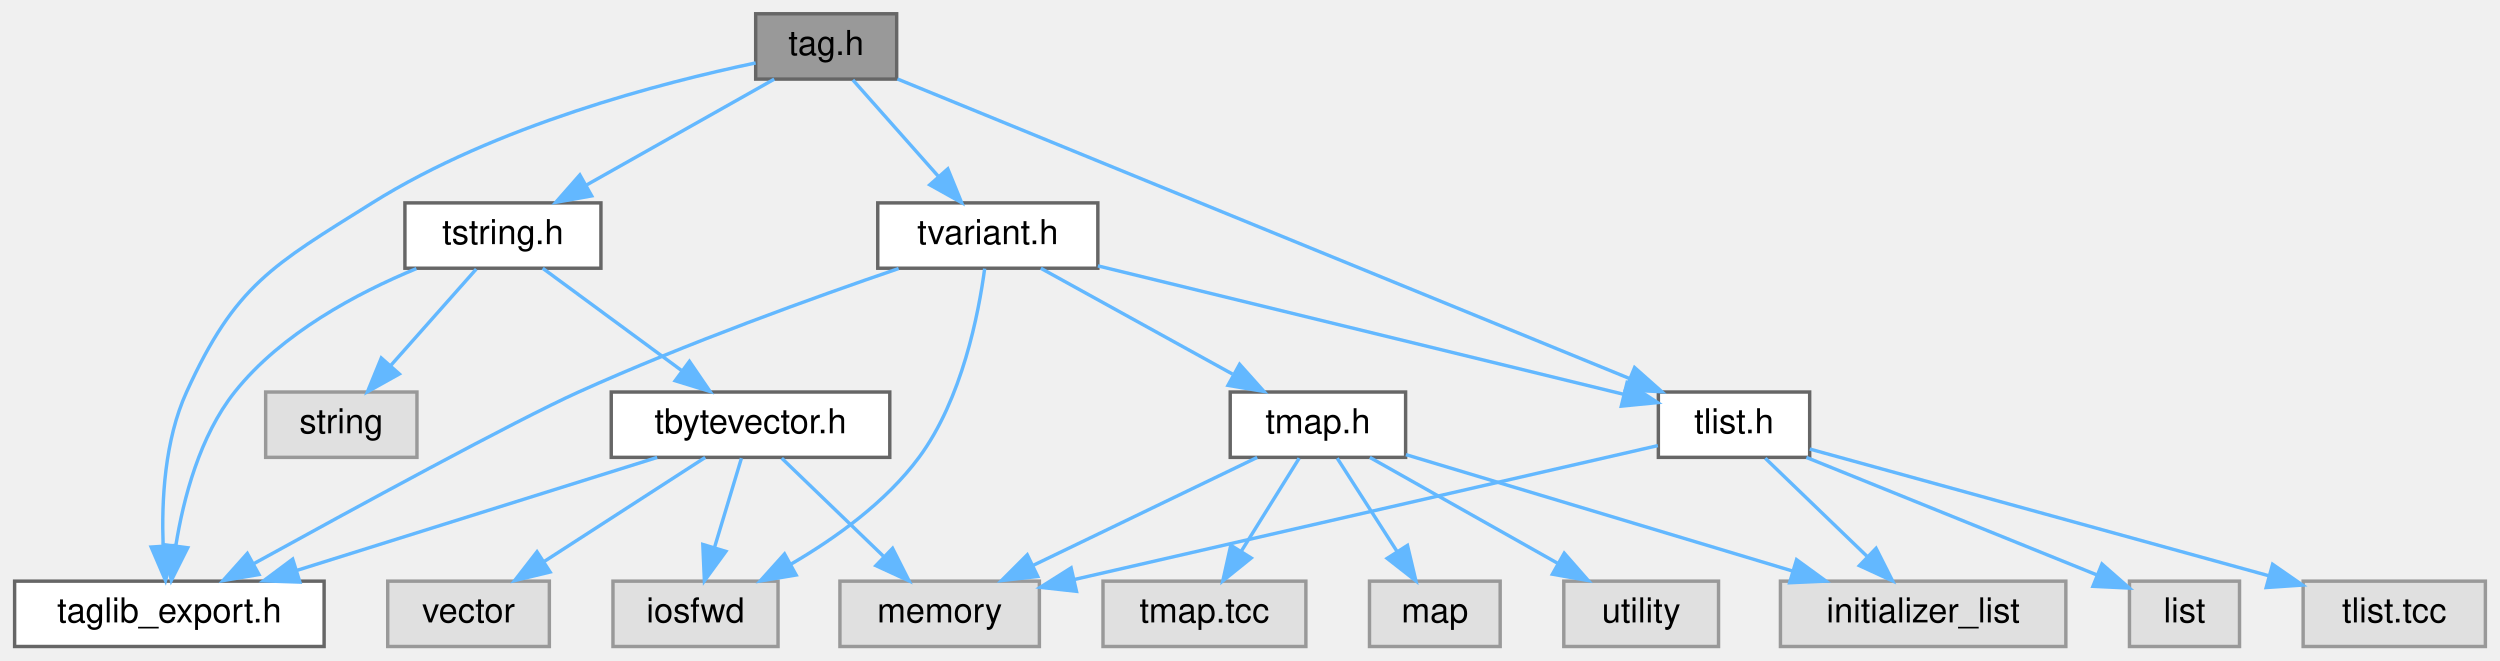
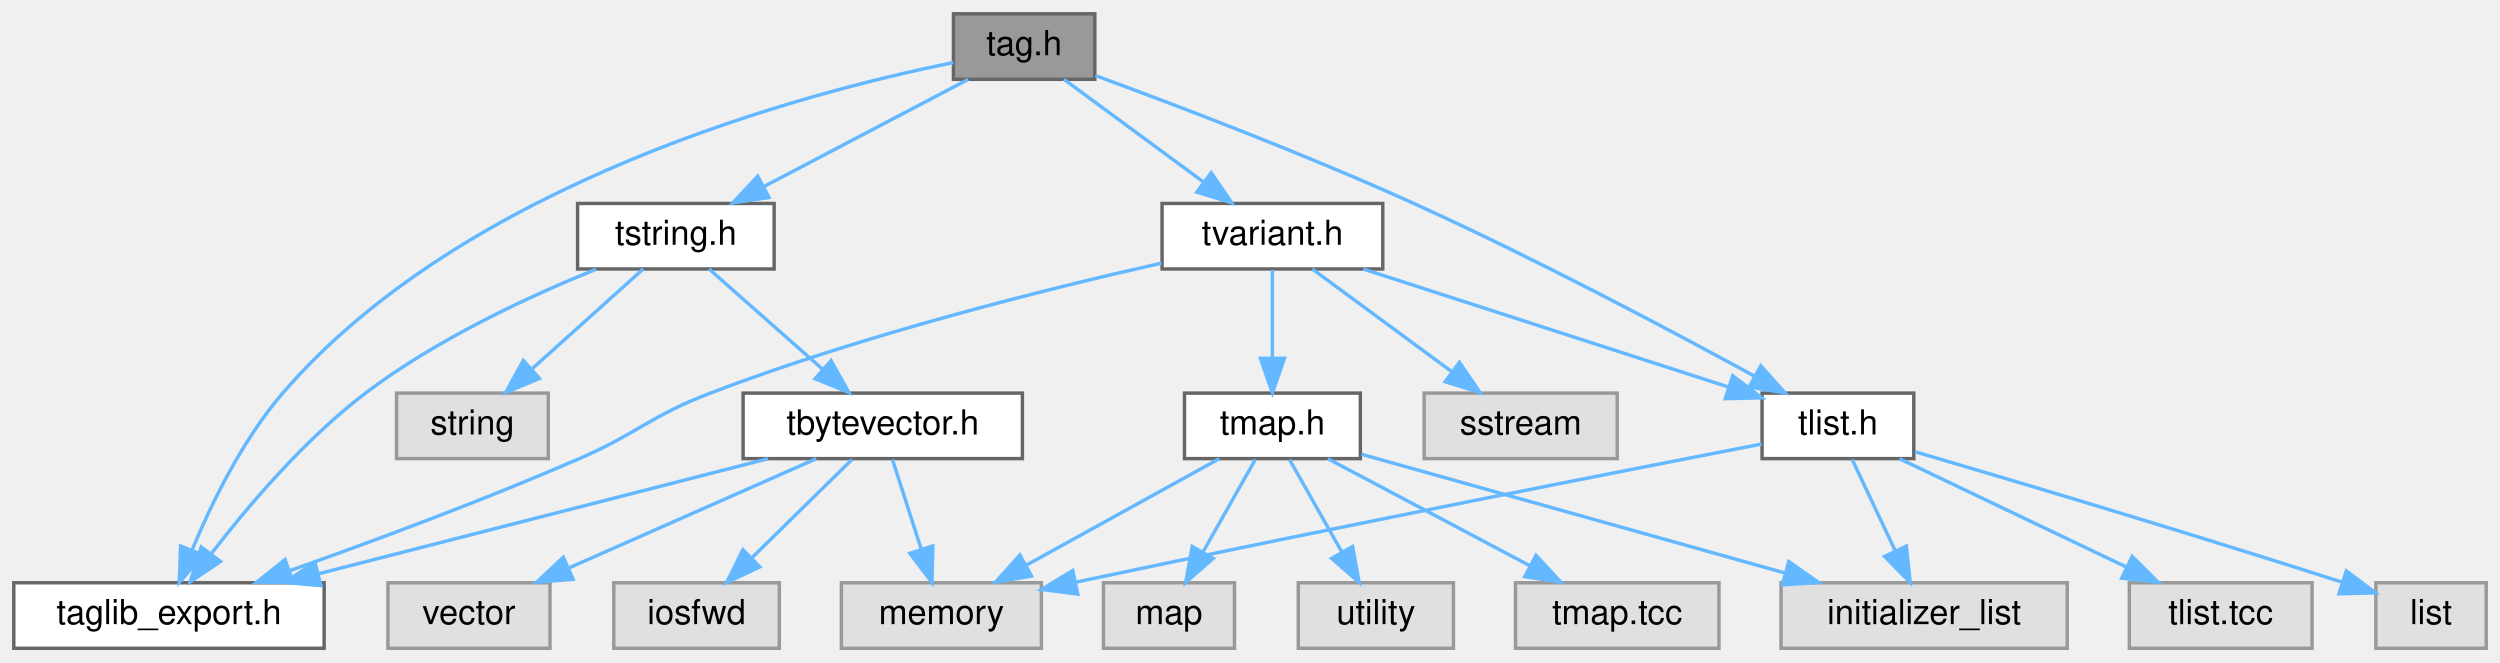
- <svg xmlns="http://www.w3.org/2000/svg" xmlns:xlink="http://www.w3.org/1999/xlink" width="727pt" height="192pt" viewBox="0.00 0.00 726.50 192.00">
+ <svg xmlns="http://www.w3.org/2000/svg" xmlns:xlink="http://www.w3.org/1999/xlink" width="725pt" height="192pt" viewBox="0.00 0.00 725.00 192.00">
  <g id="graph0" class="graph" transform="scale(1 1) rotate(0) translate(4 188)">
    <g id="Node000001" class="node">
      <g id="a_Node000001">
        <a xlink:title=" ">
-           <polygon fill="#999999" stroke="#666666" points="256.5,-184 215.5,-184 215.5,-165 256.5,-165 256.5,-184" />
-           <text text-anchor="middle" x="236" y="-172" font-family="Helvetica,sans-Serif" font-size="10.00">tag.h</text>
+           <polygon fill="#999999" stroke="#666666" points="313.5,-184 272.5,-184 272.5,-165 313.5,-165 313.5,-184" />
+           <text text-anchor="middle" x="293" y="-172" font-family="Helvetica,sans-Serif" font-size="10.00">tag.h</text>
        </a>
      </g>
    </g>
    <g id="Node000002" class="node">
      <g id="a_Node000002">
        <a xlink:href="taglib__export_8h.html" target="_top" xlink:title=" ">
          <polygon fill="white" stroke="#666666" points="90,-19 0,-19 0,0 90,0 90,-19" />
          <text text-anchor="middle" x="45" y="-7" font-family="Helvetica,sans-Serif" font-size="10.00">taglib_export.h</text>
        </a>
      </g>
    </g>
    <g id="edge1_Node000001_Node000002" class="edge">
      <g id="a_edge1_Node000001_Node000002">
        <a xlink:title=" ">
-           <path fill="none" stroke="#63b8ff" d="M215.49,-169.7C188.38,-164.02 139.86,-151.48 104,-129 74.97,-110.81 64.2,-105.18 50,-74 43.62,-59.99 42.7,-42.44 43.19,-29.34" />
-           <polygon fill="#63b8ff" stroke="#63b8ff" points="46.69,-29.39 43.88,-19.18 39.71,-28.92 46.69,-29.39" />
+           <path fill="none" stroke="#63b8ff" d="M272.44,-169.86C229.71,-161.2 130.93,-135.35 78,-74 66.35,-60.49 57.38,-42.15 51.76,-28.66" />
+           <polygon fill="#63b8ff" stroke="#63b8ff" points="54.9,-27.08 47.98,-19.06 48.38,-29.65 54.9,-27.08" />
        </a>
      </g>
    </g>
    <g id="Node000003" class="node">
      <g id="a_Node000003">
        <a xlink:href="tstring_8h.html" target="_top" xlink:title=" ">
-           <polygon fill="white" stroke="#666666" points="170.5,-129 113.5,-129 113.5,-110 170.5,-110 170.5,-129" />
-           <text text-anchor="middle" x="142" y="-117" font-family="Helvetica,sans-Serif" font-size="10.00">tstring.h</text>
+           <polygon fill="white" stroke="#666666" points="220.5,-129 163.5,-129 163.5,-110 220.5,-110 220.5,-129" />
+           <text text-anchor="middle" x="192" y="-117" font-family="Helvetica,sans-Serif" font-size="10.00">tstring.h</text>
        </a>
      </g>
    </g>
    <g id="edge2_Node000001_Node000003" class="edge">
      <g id="a_edge2_Node000001_Node000003">
        <a xlink:title=" ">
-           <path fill="none" stroke="#63b8ff" d="M220.9,-164.98C206.18,-156.69 183.58,-143.94 166.33,-134.22" />
-           <polygon fill="#63b8ff" stroke="#63b8ff" points="167.81,-131.03 157.38,-129.17 164.37,-137.13 167.81,-131.03" />
+           <path fill="none" stroke="#63b8ff" d="M276.77,-164.98C260.82,-156.61 236.22,-143.7 217.62,-133.95" />
+           <polygon fill="#63b8ff" stroke="#63b8ff" points="219,-130.72 208.52,-129.17 215.75,-136.92 219,-130.72" />
        </a>
      </g>
    </g>
    <g id="Node000009" class="node">
      <g id="a_Node000009">
        <a xlink:href="tlist_8h.html" target="_top" xlink:title=" ">
-           <polygon fill="white" stroke="#666666" points="522,-74 478,-74 478,-55 522,-55 522,-74" />
-           <text text-anchor="middle" x="500" y="-62" font-family="Helvetica,sans-Serif" font-size="10.00">tlist.h</text>
+           <polygon fill="white" stroke="#666666" points="551,-74 507,-74 507,-55 551,-55 551,-74" />
+           <text text-anchor="middle" x="529" y="-62" font-family="Helvetica,sans-Serif" font-size="10.00">tlist.h</text>
        </a>
      </g>
    </g>
    <g id="edge10_Node000001_Node000009" class="edge">
      <g id="a_edge10_Node000001_Node000009">
        <a xlink:title=" ">
-           <path fill="none" stroke="#63b8ff" d="M256.72,-165.03C303.06,-146.07 415.29,-100.15 469.58,-77.94" />
-           <polygon fill="#63b8ff" stroke="#63b8ff" points="471.09,-81.11 479.02,-74.08 468.43,-74.63 471.09,-81.11" />
+           <path fill="none" stroke="#63b8ff" d="M313.67,-166.08C336.53,-157.7 374.32,-143.37 406,-129 440.97,-113.14 480.21,-92.34 504.76,-78.94" />
+           <polygon fill="#63b8ff" stroke="#63b8ff" points="506.63,-81.91 513.71,-74.03 503.26,-75.77 506.63,-81.91" />
        </a>
      </g>
    </g>
    <g id="Node000013" class="node">
      <g id="a_Node000013">
        <a xlink:href="tvariant_8h.html" target="_top" xlink:title=" ">
-           <polygon fill="white" stroke="#666666" points="315,-129 251,-129 251,-110 315,-110 315,-129" />
-           <text text-anchor="middle" x="283" y="-117" font-family="Helvetica,sans-Serif" font-size="10.00">tvariant.h</text>
+           <polygon fill="white" stroke="#666666" points="397,-129 333,-129 333,-110 397,-110 397,-129" />
+           <text text-anchor="middle" x="365" y="-117" font-family="Helvetica,sans-Serif" font-size="10.00">tvariant.h</text>
        </a>
      </g>
    </g>
    <g id="edge15_Node000001_Node000013" class="edge">
      <g id="a_edge15_Node000001_Node000013">
        <a xlink:title=" ">
-           <path fill="none" stroke="#63b8ff" d="M243.76,-164.75C250.47,-157.18 260.34,-146.05 268.51,-136.84" />
-           <polygon fill="#63b8ff" stroke="#63b8ff" points="271.37,-138.89 275.38,-129.09 266.13,-134.25 271.37,-138.89" />
+           <path fill="none" stroke="#63b8ff" d="M304.57,-164.98C315.42,-157 331.88,-144.88 344.88,-135.31" />
+           <polygon fill="#63b8ff" stroke="#63b8ff" points="347.24,-137.92 353.22,-129.17 343.09,-132.28 347.24,-137.92" />
        </a>
      </g>
    </g>
    <g id="edge9_Node000003_Node000002" class="edge">
      <g id="a_edge9_Node000003_Node000002">
        <a xlink:title=" ">
-           <path fill="none" stroke="#63b8ff" d="M116.83,-109.89C99.63,-102.79 77.58,-91.09 64,-74 53.82,-61.19 49.09,-43.02 46.89,-29.4" />
-           <polygon fill="#63b8ff" stroke="#63b8ff" points="50.33,-28.71 45.58,-19.24 43.39,-29.61 50.33,-28.71" />
+           <path fill="none" stroke="#63b8ff" d="M168.82,-109.91C149.78,-102.2 122.69,-89.7 102,-74 84.38,-60.63 67.93,-41.26 57.27,-27.43" />
+           <polygon fill="#63b8ff" stroke="#63b8ff" points="59.95,-25.17 51.15,-19.26 54.35,-29.37 59.95,-25.17" />
        </a>
      </g>
    </g>
    <g id="Node000004" class="node">
      <g id="a_Node000004">
        <a xlink:title=" ">
-           <polygon fill="#e0e0e0" stroke="#999999" points="117,-74 73,-74 73,-55 117,-55 117,-74" />
-           <text text-anchor="middle" x="95" y="-62" font-family="Helvetica,sans-Serif" font-size="10.00">string</text>
+           <polygon fill="#e0e0e0" stroke="#999999" points="155,-74 111,-74 111,-55 155,-55 155,-74" />
+           <text text-anchor="middle" x="133" y="-62" font-family="Helvetica,sans-Serif" font-size="10.00">string</text>
        </a>
      </g>
    </g>
    <g id="edge3_Node000003_Node000004" class="edge">
      <g id="a_edge3_Node000003_Node000004">
        <a xlink:title=" ">
-           <path fill="none" stroke="#63b8ff" d="M134.24,-109.75C127.53,-102.18 117.66,-91.05 109.49,-81.84" />
-           <polygon fill="#63b8ff" stroke="#63b8ff" points="111.87,-79.25 102.62,-74.09 106.63,-83.89 111.87,-79.25" />
+           <path fill="none" stroke="#63b8ff" d="M182.52,-109.98C173.8,-102.15 160.66,-90.34 150.1,-80.86" />
+           <polygon fill="#63b8ff" stroke="#63b8ff" points="152.43,-78.25 142.65,-74.17 147.75,-83.46 152.43,-78.25" />
        </a>
      </g>
    </g>
    <g id="Node000005" class="node">
      <g id="a_Node000005">
        <a xlink:href="tbytevector_8h.html" target="_top" xlink:title=" ">
-           <polygon fill="white" stroke="#666666" points="254.5,-74 173.5,-74 173.5,-55 254.5,-55 254.5,-74" />
-           <text text-anchor="middle" x="214" y="-62" font-family="Helvetica,sans-Serif" font-size="10.00">tbytevector.h</text>
+           <polygon fill="white" stroke="#666666" points="292.5,-74 211.5,-74 211.5,-55 292.5,-55 292.5,-74" />
+           <text text-anchor="middle" x="252" y="-62" font-family="Helvetica,sans-Serif" font-size="10.00">tbytevector.h</text>
        </a>
      </g>
    </g>
    <g id="edge4_Node000003_Node000005" class="edge">
      <g id="a_edge4_Node000003_Node000005">
        <a xlink:title=" ">
-           <path fill="none" stroke="#63b8ff" d="M153.57,-109.98C164.42,-102 180.88,-89.88 193.88,-80.31" />
-           <polygon fill="#63b8ff" stroke="#63b8ff" points="196.24,-82.92 202.22,-74.17 192.09,-77.28 196.24,-82.92" />
+           <path fill="none" stroke="#63b8ff" d="M201.64,-109.98C210.51,-102.15 223.87,-90.34 234.61,-80.86" />
+           <polygon fill="#63b8ff" stroke="#63b8ff" points="237.01,-83.41 242.18,-74.17 232.37,-78.17 237.01,-83.41" />
        </a>
      </g>
    </g>
    <g id="edge8_Node000005_Node000002" class="edge">
      <g id="a_edge8_Node000005_Node000002">
        <a xlink:title=" ">
-           <path fill="none" stroke="#63b8ff" d="M186.85,-54.98C158.47,-46.09 113.77,-32.07 82.14,-22.15" />
-           <polygon fill="#63b8ff" stroke="#63b8ff" points="82.95,-18.73 72.37,-19.08 80.86,-25.41 82.95,-18.73" />
+           <path fill="none" stroke="#63b8ff" d="M218.74,-54.98C183.39,-45.93 127.33,-31.58 88.49,-21.64" />
+           <polygon fill="#63b8ff" stroke="#63b8ff" points="89.07,-18.17 78.52,-19.08 87.34,-24.95 89.07,-18.17" />
        </a>
      </g>
    </g>
    <g id="Node000006" class="node">
      <g id="a_Node000006">
        <a xlink:title=" ">
          <polygon fill="#e0e0e0" stroke="#999999" points="298,-19 240,-19 240,0 298,0 298,-19" />
          <text text-anchor="middle" x="269" y="-7" font-family="Helvetica,sans-Serif" font-size="10.00">memory</text>
        </a>
      </g>
    </g>
    <g id="edge5_Node000005_Node000006" class="edge">
      <g id="a_edge5_Node000005_Node000006">
        <a xlink:title=" ">
-           <path fill="none" stroke="#63b8ff" d="M223.08,-54.75C231.09,-47.03 242.96,-35.6 252.62,-26.28" />
-           <polygon fill="#63b8ff" stroke="#63b8ff" points="255.31,-28.55 260.09,-19.09 250.46,-23.51 255.31,-28.55" />
+           <path fill="none" stroke="#63b8ff" d="M254.81,-54.75C257.06,-47.72 260.3,-37.62 263.12,-28.84" />
+           <polygon fill="#63b8ff" stroke="#63b8ff" points="266.52,-29.68 266.25,-19.09 259.86,-27.54 266.52,-29.68" />
        </a>
      </g>
    </g>
    <g id="Node000007" class="node">
      <g id="a_Node000007">
        <a xlink:title=" ">
          <polygon fill="#e0e0e0" stroke="#999999" points="155.5,-19 108.5,-19 108.5,0 155.5,0 155.5,-19" />
          <text text-anchor="middle" x="132" y="-7" font-family="Helvetica,sans-Serif" font-size="10.00">vector</text>
        </a>
      </g>
    </g>
    <g id="edge6_Node000005_Node000007" class="edge">
      <g id="a_edge6_Node000005_Node000007">
        <a xlink:title=" ">
-           <path fill="none" stroke="#63b8ff" d="M200.83,-54.98C188.23,-46.84 169,-34.41 154.06,-24.76" />
-           <polygon fill="#63b8ff" stroke="#63b8ff" points="155.71,-21.66 145.41,-19.17 151.91,-27.54 155.71,-21.66" />
+           <path fill="none" stroke="#63b8ff" d="M232.72,-54.98C213.33,-46.42 183.19,-33.11 160.93,-23.28" />
+           <polygon fill="#63b8ff" stroke="#63b8ff" points="162.19,-20.01 151.63,-19.17 159.36,-26.41 162.19,-20.01" />
        </a>
      </g>
    </g>
    <g id="Node000008" class="node">
      <g id="a_Node000008">
        <a xlink:title=" ">
          <polygon fill="#e0e0e0" stroke="#999999" points="222,-19 174,-19 174,0 222,0 222,-19" />
          <text text-anchor="middle" x="198" y="-7" font-family="Helvetica,sans-Serif" font-size="10.00">iosfwd</text>
        </a>
      </g>
    </g>
    <g id="edge7_Node000005_Node000008" class="edge">
      <g id="a_edge7_Node000005_Node000008">
        <a xlink:title=" ">
-           <path fill="none" stroke="#63b8ff" d="M211.36,-54.75C209.24,-47.72 206.19,-37.62 203.54,-28.84" />
-           <polygon fill="#63b8ff" stroke="#63b8ff" points="206.83,-27.65 200.59,-19.09 200.13,-29.67 206.83,-27.65" />
+           <path fill="none" stroke="#63b8ff" d="M243.08,-54.75C235.22,-47.03 223.57,-35.6 214.08,-26.28" />
+           <polygon fill="#63b8ff" stroke="#63b8ff" points="216.34,-23.6 206.75,-19.09 211.44,-28.59 216.34,-23.6" />
        </a>
      </g>
    </g>
    <g id="edge13_Node000009_Node000006" class="edge">
      <g id="a_edge13_Node000009_Node000006">
        <a xlink:title=" ">
-           <path fill="none" stroke="#63b8ff" d="M477.85,-58.42C438.74,-49.44 356.97,-30.68 308.15,-19.48" />
-           <polygon fill="#63b8ff" stroke="#63b8ff" points="308.79,-16.04 298.26,-17.21 307.23,-22.86 308.79,-16.04" />
+           <path fill="none" stroke="#63b8ff" d="M506.91,-59.24C468.6,-51.82 387.11,-35.87 308.15,-19.21" />
+           <polygon fill="#63b8ff" stroke="#63b8ff" points="308.54,-15.71 298.03,-17.06 307.09,-22.56 308.54,-15.71" />
        </a>
      </g>
    </g>
    <g id="Node000010" class="node">
      <g id="a_Node000010">
        <a xlink:title=" ">
-           <polygon fill="#e0e0e0" stroke="#999999" points="647,-19 615,-19 615,0 647,0 647,-19" />
-           <text text-anchor="middle" x="631" y="-7" font-family="Helvetica,sans-Serif" font-size="10.00">list</text>
+           <polygon fill="#e0e0e0" stroke="#999999" points="717,-19 685,-19 685,0 717,0 717,-19" />
+           <text text-anchor="middle" x="701" y="-7" font-family="Helvetica,sans-Serif" font-size="10.00">list</text>
        </a>
      </g>
    </g>
    <g id="edge11_Node000009_Node000010" class="edge">
      <g id="a_edge11_Node000009_Node000010">
        <a xlink:title=" ">
-           <path fill="none" stroke="#63b8ff" d="M521.05,-54.98C544.06,-45.67 580.93,-30.76 605.55,-20.8" />
-           <polygon fill="#63b8ff" stroke="#63b8ff" points="607,-23.98 614.96,-16.99 604.38,-17.5 607,-23.98" />
+           <path fill="none" stroke="#63b8ff" d="M551.49,-56.95C578.64,-48.98 625.91,-34.94 675.31,-19.14" />
+           <polygon fill="#63b8ff" stroke="#63b8ff" points="676.44,-22.46 684.89,-16.07 674.3,-15.79 676.44,-22.46" />
        </a>
      </g>
    </g>
    <g id="Node000011" class="node">
      <g id="a_Node000011">
        <a xlink:title=" ">
-           <polygon fill="#e0e0e0" stroke="#999999" points="596.5,-19 513.5,-19 513.5,0 596.5,0 596.5,-19" />
-           <text text-anchor="middle" x="555" y="-7" font-family="Helvetica,sans-Serif" font-size="10.00">initializer_list</text>
+           <polygon fill="#e0e0e0" stroke="#999999" points="595.5,-19 512.5,-19 512.5,0 595.5,0 595.5,-19" />
+           <text text-anchor="middle" x="554" y="-7" font-family="Helvetica,sans-Serif" font-size="10.00">initializer_list</text>
        </a>
      </g>
    </g>
    <g id="edge12_Node000009_Node000011" class="edge">
      <g id="a_edge12_Node000009_Node000011">
        <a xlink:title=" ">
-           <path fill="none" stroke="#63b8ff" d="M509.08,-54.75C517.09,-47.03 528.96,-35.6 538.62,-26.28" />
-           <polygon fill="#63b8ff" stroke="#63b8ff" points="541.31,-28.55 546.09,-19.09 536.46,-23.51 541.31,-28.55" />
+           <path fill="none" stroke="#63b8ff" d="M533.13,-54.75C536.51,-47.57 541.42,-37.18 545.62,-28.27" />
+           <polygon fill="#63b8ff" stroke="#63b8ff" points="548.85,-29.63 549.95,-19.09 542.52,-26.64 548.85,-29.63" />
        </a>
      </g>
    </g>
    <g id="Node000012" class="node">
      <g id="a_Node000012">
        <a xlink:title=" ">
-           <polygon fill="#e0e0e0" stroke="#999999" points="718.5,-19 665.5,-19 665.5,0 718.5,0 718.5,-19" />
-           <text text-anchor="middle" x="692" y="-7" font-family="Helvetica,sans-Serif" font-size="10.00">tlist.tcc</text>
+           <polygon fill="#e0e0e0" stroke="#999999" points="666.5,-19 613.5,-19 613.5,0 666.5,0 666.5,-19" />
+           <text text-anchor="middle" x="640" y="-7" font-family="Helvetica,sans-Serif" font-size="10.00">tlist.tcc</text>
        </a>
      </g>
    </g>
    <g id="edge14_Node000009_Node000012" class="edge">
      <g id="a_edge14_Node000009_Node000012">
        <a xlink:title=" ">
-           <path fill="none" stroke="#63b8ff" d="M522.02,-57.42C554.65,-48.42 616.18,-31.43 655.58,-20.55" />
-           <polygon fill="#63b8ff" stroke="#63b8ff" points="656.62,-23.9 665.33,-17.86 654.76,-17.15 656.62,-23.9" />
+           <path fill="none" stroke="#63b8ff" d="M546.83,-54.98C564.61,-46.5 592.15,-33.35 612.68,-23.54" />
+           <polygon fill="#63b8ff" stroke="#63b8ff" points="614.33,-26.64 621.84,-19.17 611.31,-20.32 614.33,-26.64" />
        </a>
      </g>
    </g>
    <g id="edge24_Node000013_Node000002" class="edge">
      <g id="a_edge24_Node000013_Node000002">
        <a xlink:title=" ">
-           <path fill="none" stroke="#63b8ff" d="M257.07,-109.91C232.69,-101.58 195.36,-88.16 164,-74 145.7,-65.74 98.54,-40.06 69.38,-24" />
-           <polygon fill="#63b8ff" stroke="#63b8ff" points="71.05,-20.93 60.61,-19.16 67.67,-27.06 71.05,-20.93" />
-         </a>
-       </g>
-     </g>
-     <g id="edge16_Node000013_Node000008" class="edge">
-       <g id="a_edge16_Node000013_Node000008">
-         <a xlink:title=" ">
-           <path fill="none" stroke="#63b8ff" d="M282.09,-109.89C280.35,-96.87 275.53,-71.9 263,-55 253.37,-42 238.76,-31.52 225.83,-23.99" />
-           <polygon fill="#63b8ff" stroke="#63b8ff" points="227.26,-20.79 216.81,-19.05 223.89,-26.92 227.26,-20.79" />
+           <path fill="none" stroke="#63b8ff" d="M332.85,-111.7C299.54,-104.2 246.25,-90.91 202,-74 184.36,-67.26 181.31,-62.54 164,-55 136.22,-42.9 103.99,-30.97 80.08,-22.52" />
+           <polygon fill="#63b8ff" stroke="#63b8ff" points="80.98,-19.12 70.38,-19.11 78.66,-25.73 80.98,-19.12" />
        </a>
      </g>
    </g>
    <g id="edge17_Node000013_Node000009" class="edge">
      <g id="a_edge17_Node000013_Node000009">
        <a xlink:title=" ">
-           <path fill="none" stroke="#63b8ff" d="M315.02,-110.68C356.1,-100.65 426.95,-83.34 468.02,-73.31" />
-           <polygon fill="#63b8ff" stroke="#63b8ff" points="468.89,-76.7 477.78,-70.93 467.23,-69.9 468.89,-76.7" />
+           <path fill="none" stroke="#63b8ff" d="M391.35,-109.98C420.15,-100.68 466.28,-85.77 497.1,-75.81" />
+           <polygon fill="#63b8ff" stroke="#63b8ff" points="498.48,-79.04 506.92,-72.63 496.33,-72.38 498.48,-79.04" />
        </a>
      </g>
    </g>
    <g id="Node000014" class="node">
      <g id="a_Node000014">
-         <a xlink:href="tmap_8h.html" target="_top" xlink:title=" ">
-           <polygon fill="white" stroke="#666666" points="404.5,-74 353.5,-74 353.5,-55 404.5,-55 404.5,-74" />
-           <text text-anchor="middle" x="379" y="-62" font-family="Helvetica,sans-Serif" font-size="10.00">tmap.h</text>
-         </a>
-       </g>
-     </g>
-     <g id="edge18_Node000013_Node000014" class="edge">
-       <g id="a_edge18_Node000013_Node000014">
-         <a xlink:title=" ">
-           <path fill="none" stroke="#63b8ff" d="M298.42,-109.98C313.45,-101.69 336.54,-88.94 354.16,-79.22" />
-           <polygon fill="#63b8ff" stroke="#63b8ff" points="356.23,-82.07 363.3,-74.17 352.85,-75.94 356.23,-82.07" />
-         </a>
-       </g>
-     </g>
-     <g id="edge20_Node000014_Node000006" class="edge">
-       <g id="a_edge20_Node000014_Node000006">
-         <a xlink:title=" ">
-           <path fill="none" stroke="#63b8ff" d="M361.33,-54.98C343.71,-46.5 316.42,-33.35 296.07,-23.54" />
-           <polygon fill="#63b8ff" stroke="#63b8ff" points="297.52,-20.36 286.99,-19.17 294.48,-26.66 297.52,-20.36" />
-         </a>
-       </g>
-     </g>
-     <g id="edge21_Node000014_Node000011" class="edge">
-       <g id="a_edge21_Node000014_Node000011">
-         <a xlink:title=" ">
-           <path fill="none" stroke="#63b8ff" d="M404.59,-55.79C434.18,-46.88 483.17,-32.13 517.16,-21.9" />
-           <polygon fill="#63b8ff" stroke="#63b8ff" points="518.19,-25.24 526.75,-19.01 516.17,-18.54 518.19,-25.24" />
+         <a xlink:title=" ">
+           <polygon fill="#e0e0e0" stroke="#999999" points="465,-74 409,-74 409,-55 465,-55 465,-74" />
+           <text text-anchor="middle" x="437" y="-62" font-family="Helvetica,sans-Serif" font-size="10.00">sstream</text>
+         </a>
+       </g>
+     </g>
+     <g id="edge16_Node000013_Node000014" class="edge">
+       <g id="a_edge16_Node000013_Node000014">
+         <a xlink:title=" ">
+           <path fill="none" stroke="#63b8ff" d="M376.57,-109.98C387.42,-102 403.88,-89.88 416.88,-80.31" />
+           <polygon fill="#63b8ff" stroke="#63b8ff" points="419.24,-82.92 425.22,-74.17 415.09,-77.28 419.24,-82.92" />
        </a>
      </g>
    </g>
    <g id="Node000015" class="node">
      <g id="a_Node000015">
-         <a xlink:title=" ">
-           <polygon fill="#e0e0e0" stroke="#999999" points="432,-19 394,-19 394,0 432,0 432,-19" />
-           <text text-anchor="middle" x="413" y="-7" font-family="Helvetica,sans-Serif" font-size="10.00">map</text>
-         </a>
-       </g>
-     </g>
-     <g id="edge19_Node000014_Node000015" class="edge">
-       <g id="a_edge19_Node000014_Node000015">
-         <a xlink:title=" ">
-           <path fill="none" stroke="#63b8ff" d="M384.61,-54.75C389.32,-47.42 396.17,-36.73 401.97,-27.7" />
-           <polygon fill="#63b8ff" stroke="#63b8ff" points="405.04,-29.4 407.49,-19.09 399.14,-25.62 405.04,-29.4" />
+         <a xlink:href="tmap_8h.html" target="_top" xlink:title=" ">
+           <polygon fill="white" stroke="#666666" points="390.5,-74 339.5,-74 339.5,-55 390.5,-55 390.5,-74" />
+           <text text-anchor="middle" x="365" y="-62" font-family="Helvetica,sans-Serif" font-size="10.00">tmap.h</text>
+         </a>
+       </g>
+     </g>
+     <g id="edge18_Node000013_Node000015" class="edge">
+       <g id="a_edge18_Node000013_Node000015">
+         <a xlink:title=" ">
+           <path fill="none" stroke="#63b8ff" d="M365,-109.75C365,-102.8 365,-92.85 365,-84.13" />
+           <polygon fill="#63b8ff" stroke="#63b8ff" points="368.5,-84.09 365,-74.09 361.5,-84.09 368.5,-84.09" />
+         </a>
+       </g>
+     </g>
+     <g id="edge20_Node000015_Node000006" class="edge">
+       <g id="a_edge20_Node000015_Node000006">
+         <a xlink:title=" ">
+           <path fill="none" stroke="#63b8ff" d="M349.58,-54.98C334.55,-46.69 311.46,-33.94 293.84,-24.22" />
+           <polygon fill="#63b8ff" stroke="#63b8ff" points="295.15,-20.94 284.7,-19.17 291.77,-27.07 295.15,-20.94" />
+         </a>
+       </g>
+     </g>
+     <g id="edge21_Node000015_Node000011" class="edge">
+       <g id="a_edge21_Node000015_Node000011">
+         <a xlink:title=" ">
+           <path fill="none" stroke="#63b8ff" d="M390.88,-56.24C422.49,-47.38 476.31,-32.29 513.43,-21.88" />
+           <polygon fill="#63b8ff" stroke="#63b8ff" points="514.75,-25.14 523.43,-19.07 512.86,-18.4 514.75,-25.14" />
        </a>
      </g>
    </g>
    <g id="Node000016" class="node">
      <g id="a_Node000016">
        <a xlink:title=" ">
-           <polygon fill="#e0e0e0" stroke="#999999" points="495.5,-19 450.5,-19 450.5,0 495.5,0 495.5,-19" />
-           <text text-anchor="middle" x="473" y="-7" font-family="Helvetica,sans-Serif" font-size="10.00">utility</text>
-         </a>
-       </g>
-     </g>
-     <g id="edge22_Node000014_Node000016" class="edge">
-       <g id="a_edge22_Node000014_Node000016">
-         <a xlink:title=" ">
-           <path fill="none" stroke="#63b8ff" d="M394.1,-54.98C408.82,-46.69 431.42,-33.94 448.67,-24.22" />
-           <polygon fill="#63b8ff" stroke="#63b8ff" points="450.63,-27.13 457.62,-19.17 447.19,-21.03 450.63,-27.13" />
+           <polygon fill="#e0e0e0" stroke="#999999" points="354,-19 316,-19 316,0 354,0 354,-19" />
+           <text text-anchor="middle" x="335" y="-7" font-family="Helvetica,sans-Serif" font-size="10.00">map</text>
+         </a>
+       </g>
+     </g>
+     <g id="edge19_Node000015_Node000016" class="edge">
+       <g id="a_edge19_Node000015_Node000016">
+         <a xlink:title=" ">
+           <path fill="none" stroke="#63b8ff" d="M360.05,-54.75C355.94,-47.49 349.97,-36.95 344.9,-27.98" />
+           <polygon fill="#63b8ff" stroke="#63b8ff" points="347.83,-26.07 339.86,-19.09 341.74,-29.52 347.83,-26.07" />
        </a>
      </g>
    </g>
    <g id="Node000017" class="node">
      <g id="a_Node000017">
        <a xlink:title=" ">
-           <polygon fill="#e0e0e0" stroke="#999999" points="375.5,-19 316.5,-19 316.5,0 375.5,0 375.5,-19" />
-           <text text-anchor="middle" x="346" y="-7" font-family="Helvetica,sans-Serif" font-size="10.00">tmap.tcc</text>
-         </a>
-       </g>
-     </g>
-     <g id="edge23_Node000014_Node000017" class="edge">
-       <g id="a_edge23_Node000014_Node000017">
-         <a xlink:title=" ">
-           <path fill="none" stroke="#63b8ff" d="M373.55,-54.75C368.99,-47.42 362.33,-36.73 356.71,-27.7" />
-           <polygon fill="#63b8ff" stroke="#63b8ff" points="359.6,-25.73 351.35,-19.09 353.66,-29.43 359.6,-25.73" />
+           <polygon fill="#e0e0e0" stroke="#999999" points="417.5,-19 372.5,-19 372.5,0 417.5,0 417.5,-19" />
+           <text text-anchor="middle" x="395" y="-7" font-family="Helvetica,sans-Serif" font-size="10.00">utility</text>
+         </a>
+       </g>
+     </g>
+     <g id="edge22_Node000015_Node000017" class="edge">
+       <g id="a_edge22_Node000015_Node000017">
+         <a xlink:title=" ">
+           <path fill="none" stroke="#63b8ff" d="M369.95,-54.75C374.06,-47.49 380.03,-36.95 385.1,-27.98" />
+           <polygon fill="#63b8ff" stroke="#63b8ff" points="388.26,-29.52 390.14,-19.09 382.17,-26.07 388.26,-29.52" />
+         </a>
+       </g>
+     </g>
+     <g id="Node000018" class="node">
+       <g id="a_Node000018">
+         <a xlink:title=" ">
+           <polygon fill="#e0e0e0" stroke="#999999" points="494.5,-19 435.5,-19 435.5,0 494.5,0 494.5,-19" />
+           <text text-anchor="middle" x="465" y="-7" font-family="Helvetica,sans-Serif" font-size="10.00">tmap.tcc</text>
+         </a>
+       </g>
+     </g>
+     <g id="edge23_Node000015_Node000018" class="edge">
+       <g id="a_edge23_Node000015_Node000018">
+         <a xlink:title=" ">
+           <path fill="none" stroke="#63b8ff" d="M381.07,-54.98C396.86,-46.61 421.22,-33.7 439.63,-23.95" />
+           <polygon fill="#63b8ff" stroke="#63b8ff" points="441.44,-26.95 448.64,-19.17 438.17,-20.76 441.44,-26.95" />
        </a>
      </g>
    </g>
  </g>
</svg>
